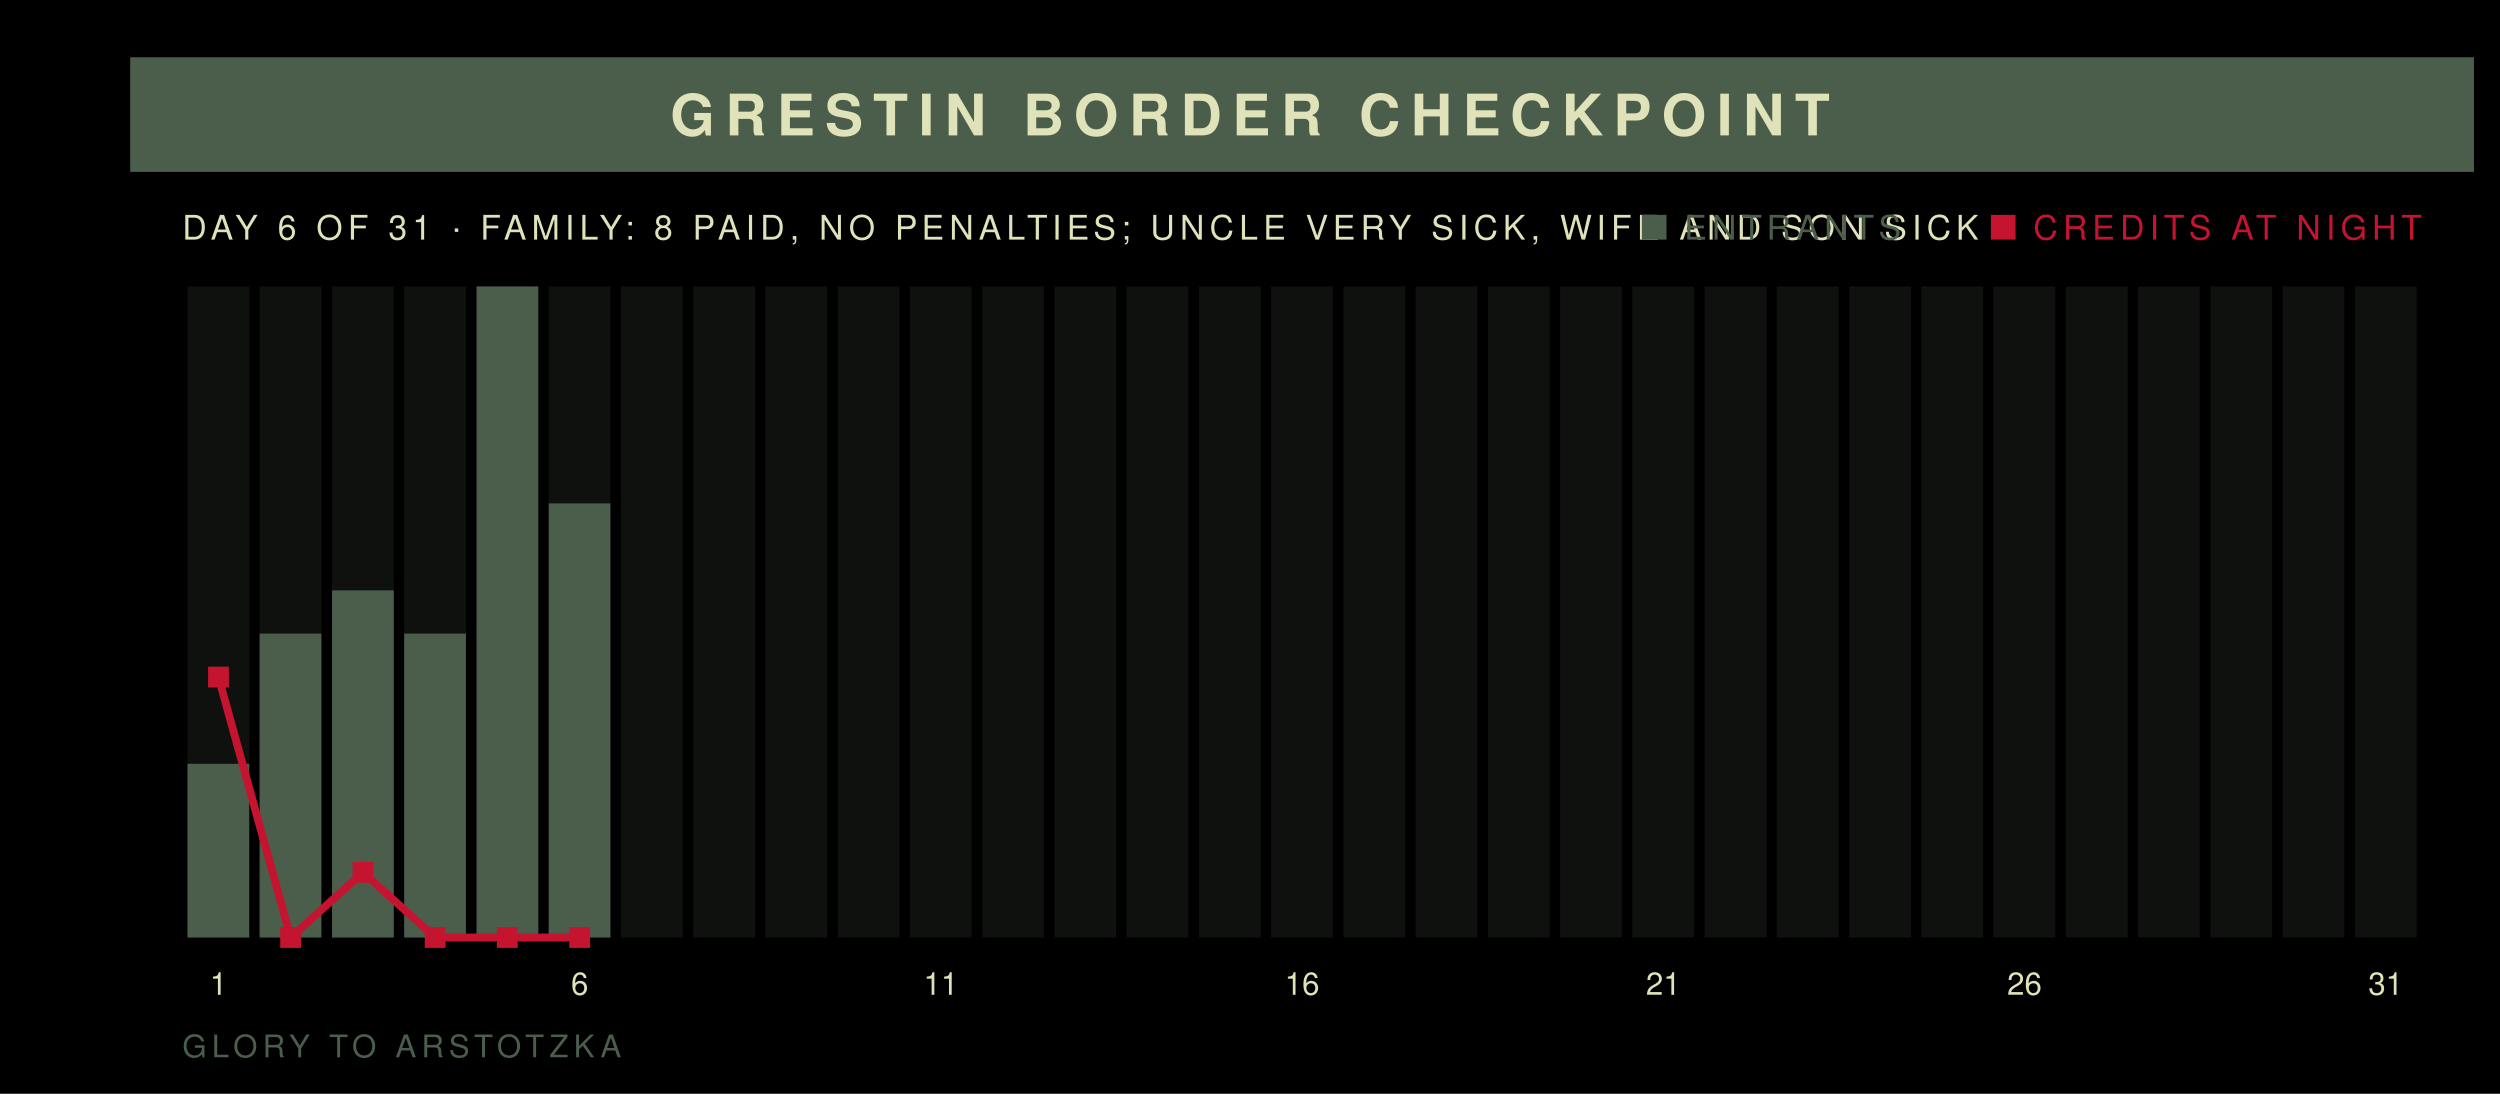
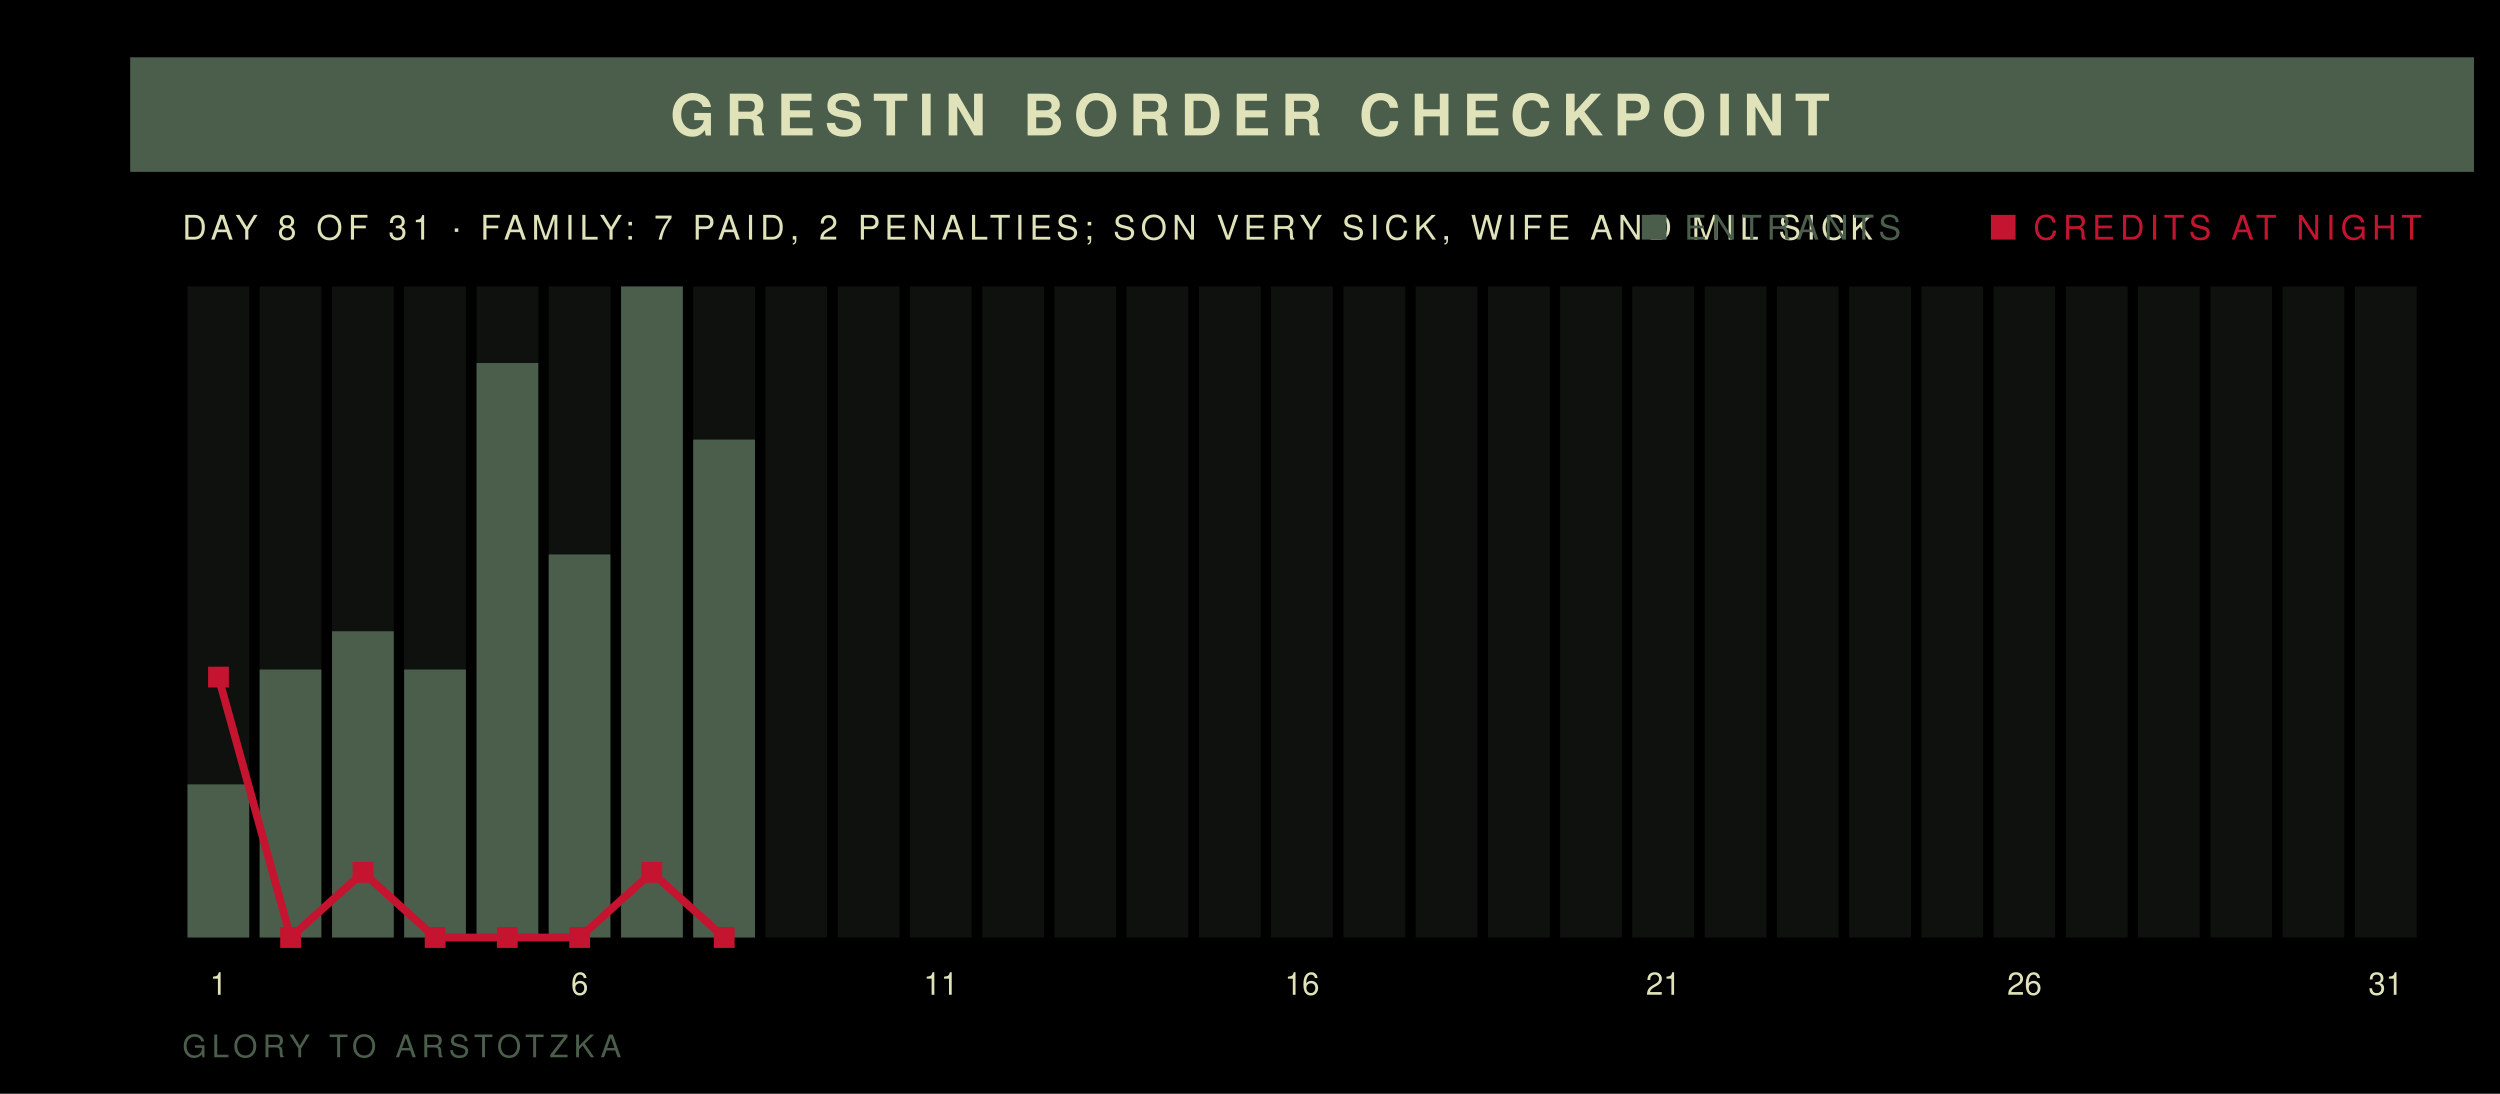
<svg xmlns="http://www.w3.org/2000/svg" width="960" height="420" viewBox="0 0 960 420" font-family="-apple-system, Helvetica, sans-serif">
  <rect width="960" height="420" fill="#000000" />
  <rect x="50" y="22" width="900" height="44" fill="#4b5e4c" />
  <text x="480.0" y="52" fill="#e0e3b9" font-size="22" font-weight="800" text-anchor="middle" letter-spacing="4">GRESTIN BORDER CHECKPOINT</text>
-   <text x="70" y="92" fill="#e0e3b9" font-size="13" letter-spacing="2">DAY 6 OF 31  ·  FAMILY: 8 PAID, NO PENALTIES; UNCLE VERY SICK, WIFE AND SON SICK</text>
+   <text x="70" y="92" fill="#e0e3b9" font-size="13" letter-spacing="2">DAY 8 OF 31  ·  FAMILY: 7 PAID, 2 PENALTIES; SON VERY SICK, WIFE AND MIL SICK</text>
  <text x="930" y="92" fill="#c41430" font-size="13" text-anchor="end" letter-spacing="2">■ CREDITS AT NIGHT</text>
  <text x="730" y="92" fill="#4b5e4c" font-size="13" text-anchor="end" letter-spacing="2">■ ENTRANTS</text>
  <rect x="72.0" y="110" width="23.7" height="250" fill="#293229" opacity="0.35" />
  <text x="83.9" y="382" fill="#e0e3b9" font-size="12" text-anchor="middle">1</text>
  <rect x="99.7" y="110" width="23.7" height="250" fill="#293229" opacity="0.35" />
  <rect x="127.5" y="110" width="23.7" height="250" fill="#293229" opacity="0.35" />
  <rect x="155.2" y="110" width="23.7" height="250" fill="#293229" opacity="0.35" />
  <rect x="183.0" y="110" width="23.7" height="250" fill="#293229" opacity="0.35" />
  <rect x="210.7" y="110" width="23.7" height="250" fill="#293229" opacity="0.35" />
  <text x="222.6" y="382" fill="#e0e3b9" font-size="12" text-anchor="middle">6</text>
  <rect x="238.5" y="110" width="23.7" height="250" fill="#293229" opacity="0.35" />
  <rect x="266.2" y="110" width="23.7" height="250" fill="#293229" opacity="0.35" />
  <rect x="293.9" y="110" width="23.7" height="250" fill="#293229" opacity="0.35" />
  <rect x="321.7" y="110" width="23.7" height="250" fill="#293229" opacity="0.35" />
  <rect x="349.4" y="110" width="23.7" height="250" fill="#293229" opacity="0.35" />
  <text x="361.3" y="382" fill="#e0e3b9" font-size="12" text-anchor="middle">11</text>
  <rect x="377.2" y="110" width="23.7" height="250" fill="#293229" opacity="0.35" />
  <rect x="404.9" y="110" width="23.7" height="250" fill="#293229" opacity="0.35" />
  <rect x="432.6" y="110" width="23.7" height="250" fill="#293229" opacity="0.35" />
  <rect x="460.4" y="110" width="23.7" height="250" fill="#293229" opacity="0.35" />
  <rect x="488.1" y="110" width="23.7" height="250" fill="#293229" opacity="0.35" />
  <text x="500.0" y="382" fill="#e0e3b9" font-size="12" text-anchor="middle">16</text>
  <rect x="515.9" y="110" width="23.7" height="250" fill="#293229" opacity="0.35" />
  <rect x="543.6" y="110" width="23.7" height="250" fill="#293229" opacity="0.35" />
  <rect x="571.4" y="110" width="23.7" height="250" fill="#293229" opacity="0.35" />
  <rect x="599.1" y="110" width="23.7" height="250" fill="#293229" opacity="0.35" />
  <rect x="626.8" y="110" width="23.7" height="250" fill="#293229" opacity="0.35" />
  <text x="638.7" y="382" fill="#e0e3b9" font-size="12" text-anchor="middle">21</text>
  <rect x="654.6" y="110" width="23.7" height="250" fill="#293229" opacity="0.35" />
  <rect x="682.3" y="110" width="23.7" height="250" fill="#293229" opacity="0.35" />
  <rect x="710.1" y="110" width="23.7" height="250" fill="#293229" opacity="0.35" />
  <rect x="737.8" y="110" width="23.7" height="250" fill="#293229" opacity="0.35" />
  <rect x="765.5" y="110" width="23.7" height="250" fill="#293229" opacity="0.35" />
  <text x="777.4" y="382" fill="#e0e3b9" font-size="12" text-anchor="middle">26</text>
  <rect x="793.3" y="110" width="23.7" height="250" fill="#293229" opacity="0.35" />
  <rect x="821.0" y="110" width="23.7" height="250" fill="#293229" opacity="0.35" />
  <rect x="848.8" y="110" width="23.7" height="250" fill="#293229" opacity="0.35" />
  <rect x="876.5" y="110" width="23.7" height="250" fill="#293229" opacity="0.35" />
  <rect x="904.3" y="110" width="23.7" height="250" fill="#293229" opacity="0.35" />
  <text x="916.1" y="382" fill="#e0e3b9" font-size="12" text-anchor="middle">31</text>
-   <rect x="72.0" y="293.3" width="23.7" height="66.7" fill="#4b5e4c" />
-   <rect x="99.7" y="243.3" width="23.7" height="116.7" fill="#4b5e4c" />
-   <rect x="127.5" y="226.7" width="23.7" height="133.3" fill="#4b5e4c" />
-   <rect x="155.2" y="243.3" width="23.7" height="116.7" fill="#4b5e4c" />
-   <rect x="183.0" y="110.0" width="23.7" height="250.0" fill="#4b5e4c" />
-   <rect x="210.7" y="193.3" width="23.7" height="166.7" fill="#4b5e4c" />
-   <polyline points="83.9,260.0 111.6,360.0 139.4,335.0 167.1,360.0 194.8,360.0 222.6,360.0" fill="none" stroke="#c41430" stroke-width="3" />
+   <rect x="72.0" y="301.2" width="23.7" height="58.8" fill="#4b5e4c" />
+   <rect x="99.7" y="257.1" width="23.7" height="102.9" fill="#4b5e4c" />
+   <rect x="127.5" y="242.4" width="23.7" height="117.6" fill="#4b5e4c" />
+   <rect x="155.2" y="257.1" width="23.7" height="102.9" fill="#4b5e4c" />
+   <rect x="183.0" y="139.4" width="23.7" height="220.6" fill="#4b5e4c" />
+   <rect x="210.7" y="212.9" width="23.7" height="147.1" fill="#4b5e4c" />
+   <rect x="238.5" y="110.0" width="23.7" height="250.0" fill="#4b5e4c" />
+   <rect x="266.2" y="168.8" width="23.7" height="191.2" fill="#4b5e4c" />
+   <polyline points="83.9,260.0 111.6,360.0 139.4,335.0 167.1,360.0 194.8,360.0 222.6,360.0 250.3,335.0 278.1,360.0" fill="none" stroke="#c41430" stroke-width="3" />
  <rect x="79.9" y="256.0" width="8" height="8" fill="#c41430" />
  <rect x="107.6" y="356.0" width="8" height="8" fill="#c41430" />
  <rect x="135.4" y="331.0" width="8" height="8" fill="#c41430" />
  <rect x="163.1" y="356.0" width="8" height="8" fill="#c41430" />
  <rect x="190.8" y="356.0" width="8" height="8" fill="#c41430" />
  <rect x="218.6" y="356.0" width="8" height="8" fill="#c41430" />
+   <rect x="246.3" y="331.0" width="8" height="8" fill="#c41430" />
+   <rect x="274.1" y="356.0" width="8" height="8" fill="#c41430" />
  <text x="70" y="406" fill="#4b5e4c" font-size="12" letter-spacing="2">GLORY TO ARSTOTZKA</text>
</svg>
